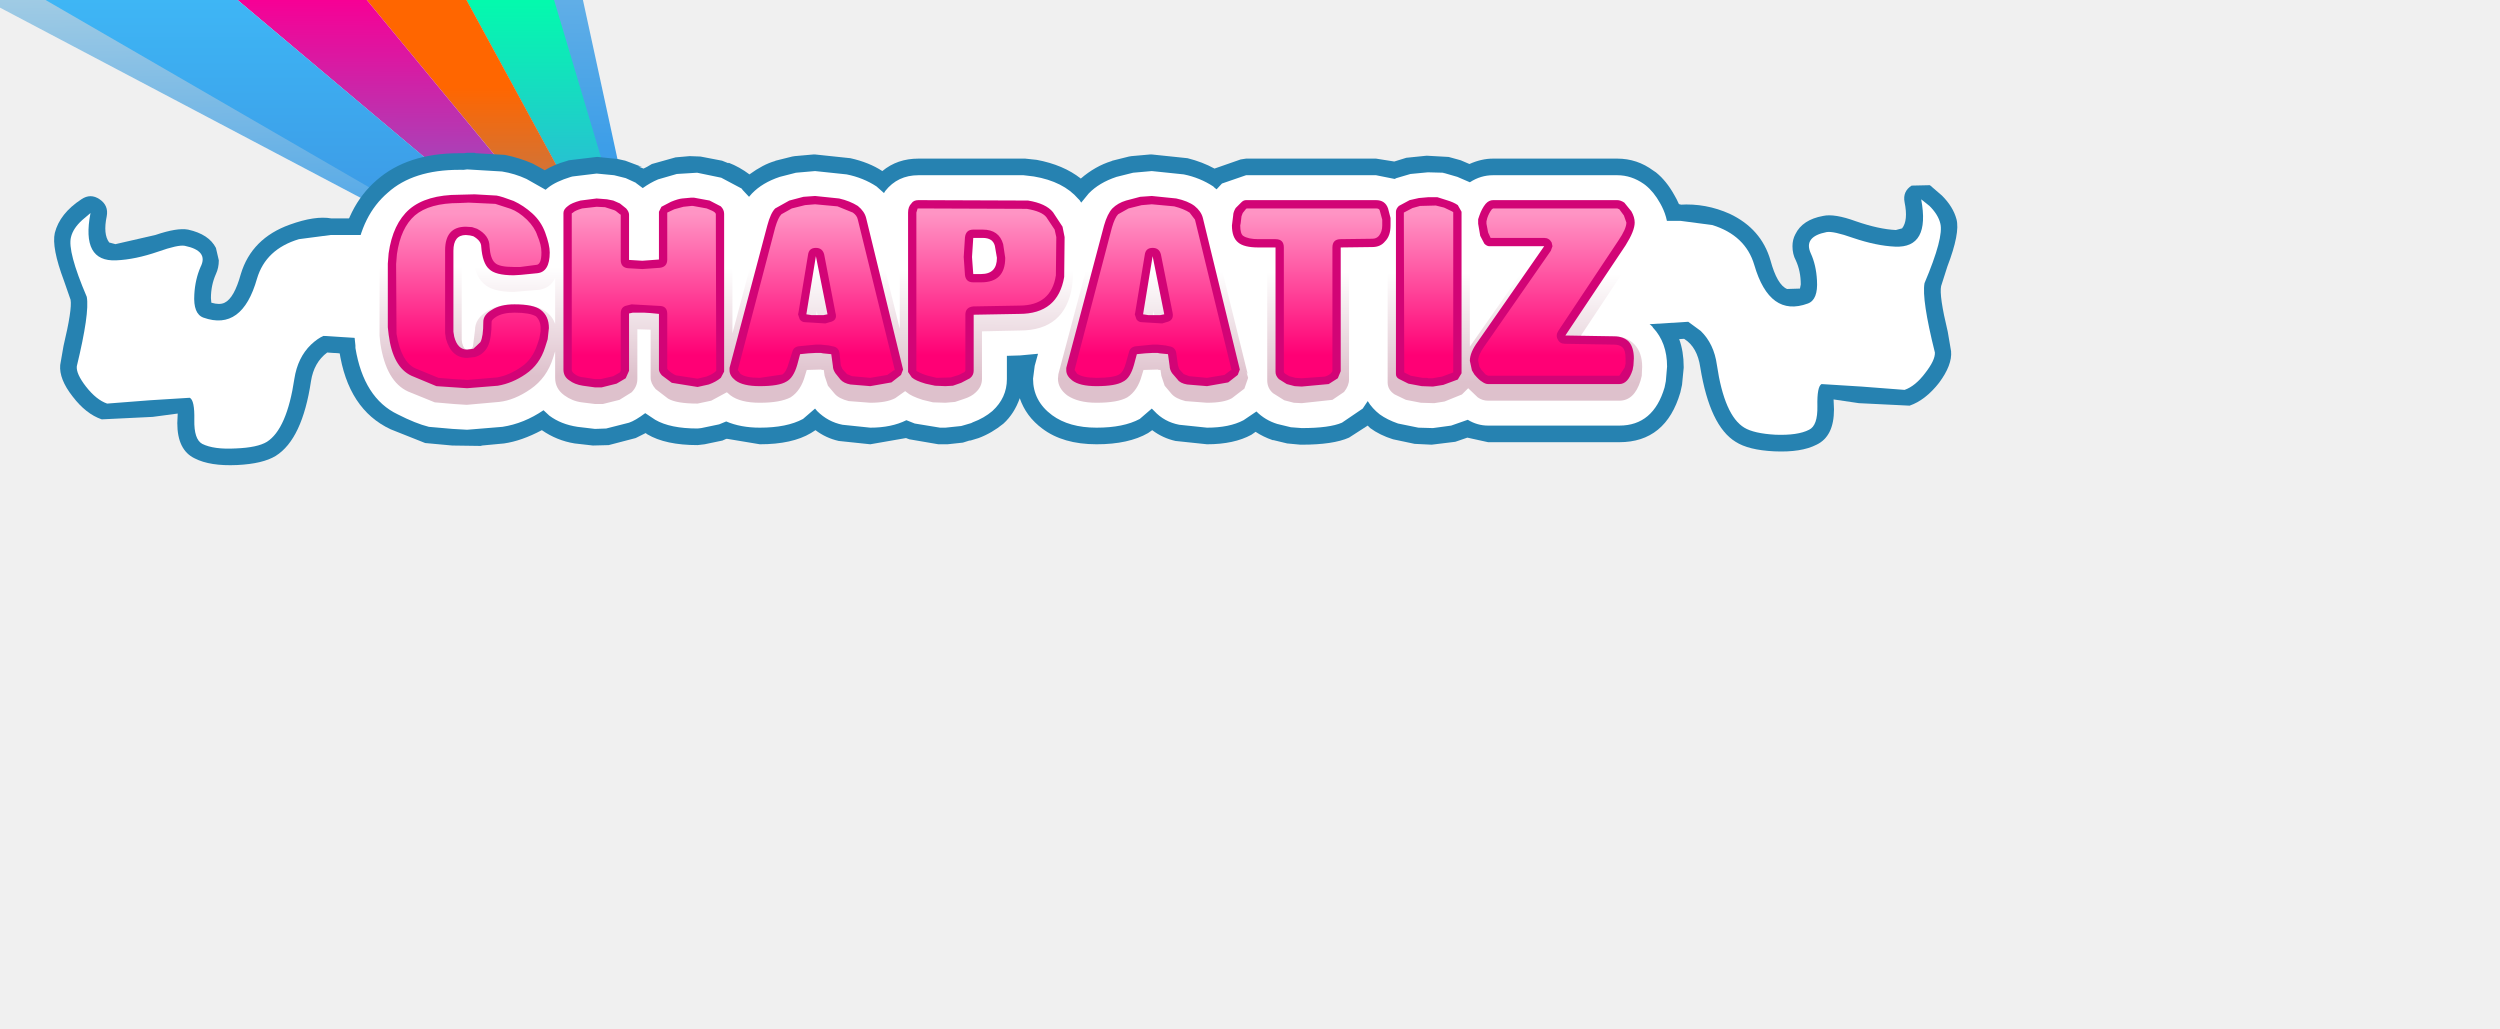
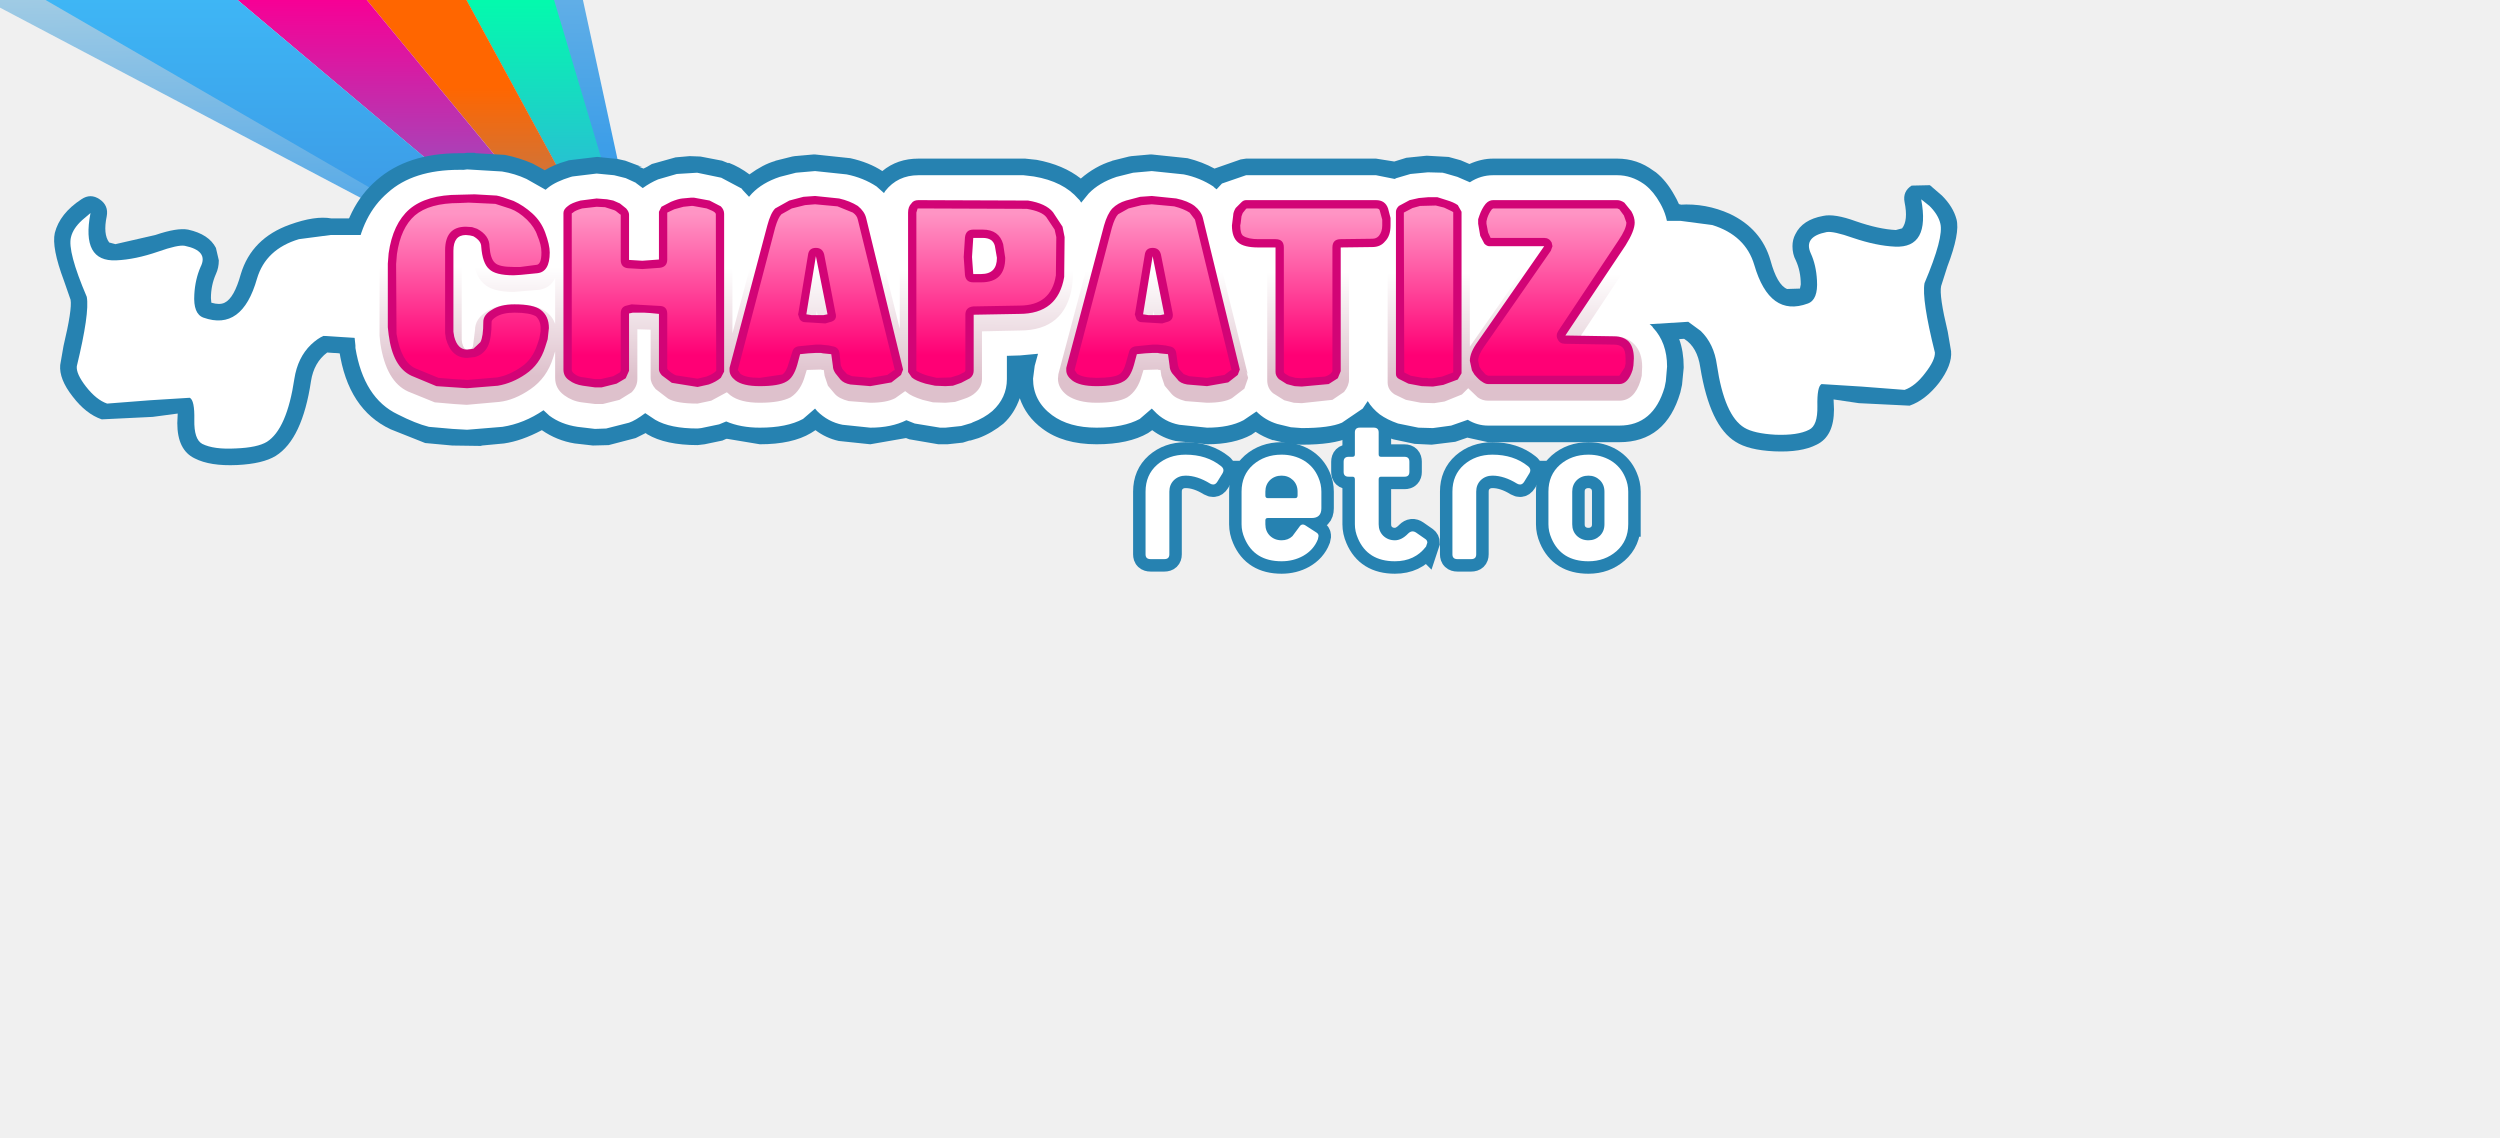
<svg xmlns="http://www.w3.org/2000/svg">
  <g>
    <path d="M56.5 -63.1 L79.5 42.85 19.25 -67.85 56.5 -63.1" fill="url(#gradient18)" fill-rule="evenodd" stroke="none" />
    <path d="M47.9 -63.1 L79.5 42.85 19.25 -67.85 47.9 -63.1" fill="url(#gradient19)" fill-rule="evenodd" stroke="none" />
    <path d="M79.5 42.85 L-9.35 -64.9 19.25 -67.85 79.5 42.85" fill="url(#gradient20)" fill-rule="evenodd" stroke="none" />
    <path d="M-9.35 -64.9 L79.5 42.85 -36.55 -54.85 -9.35 -64.9" fill="url(#gradient21)" fill-rule="evenodd" stroke="none" />
    <path d="M-36.55 -54.85 L79.5 42.85 -65.45 -33.6 -36.55 -54.85" fill="url(#gradient22)" fill-rule="evenodd" stroke="none" />
    <path d="M-36.55 -54.85 L79.5 42.85 -60.15 -38.0 -36.55 -54.85" fill="url(#gradient23)" fill-rule="evenodd" stroke="none" />
    <path d="M87.75 19.6 Q89.05 20.1 90.25 21.0 91.9 19.8 93.3 19.4 L93.4 19.35 95.4 18.85 95.7 18.8 97.95 18.6 98.15 18.6 102.4 19.05 Q104.65 19.55 106.25 20.6 108.05 19.1 110.6 19.1 L123.45 19.1 124.85 19.25 Q128.05 19.85 130.15 21.5 131.9 20.0 133.85 19.4 L133.95 19.35 135.95 18.85 136.25 18.8 138.5 18.6 138.7 18.6 143.0 19.05 Q144.8 19.5 146.25 20.3 L149.4 19.2 150.05 19.1 165.7 19.1 167.9 19.45 169.35 19.0 171.8 18.75 174.45 18.9 175.9 19.3 176.95 19.75 Q178.4 19.1 179.8 19.1 L194.75 19.1 Q197.15 19.1 199.1 20.55 L199.4 20.75 Q200.65 21.75 201.6 23.45 202.85 25.55 202.85 27.8 202.85 30.7 200.75 33.85 L198.8 36.75 200.4 37.95 200.55 38.1 Q202.75 40.5 202.75 44.15 L202.75 44.3 202.55 46.35 202.35 47.25 Q200.6 53.25 195.0 53.25 L179.2 53.25 176.7 52.7 175.25 53.2 172.4 53.55 170.35 53.45 167.75 52.9 Q166.15 52.4 165.0 51.55 L164.7 51.25 162.45 52.7 Q160.55 53.55 156.75 53.55 L156.6 53.55 155.0 53.4 153.35 53.0 153.25 53.0 Q152.1 52.6 151.2 52.0 L150.7 52.35 Q148.6 53.5 145.35 53.5 L141.55 53.1 Q140.0 52.75 138.75 51.8 L138.25 52.15 Q135.9 53.5 132.05 53.5 128.0 53.5 125.5 51.6 123.55 50.15 122.8 47.95 122.15 49.8 120.85 51.0 119.45 52.15 117.85 52.75 L116.7 53.1 116.9 53.0 115.95 53.3 114.1 53.5 113.0 53.5 109.5 52.9 109.1 52.75 104.8 53.5 101.0 53.1 Q99.45 52.75 98.2 51.8 L97.65 52.15 Q95.4 53.5 91.5 53.5 L87.6 52.85 87.45 52.85 87.0 53.05 84.85 53.5 84.0 53.6 Q80.15 53.6 77.95 52.3 L77.75 52.15 76.55 52.75 73.3 53.6 71.4 53.65 69.2 53.4 Q67.05 53.05 65.25 51.8 62.8 53.1 60.7 53.4 L58.05 53.65 57.9 53.7 54.45 53.65 51.2 53.35 47.05 51.7 Q41.9 49.3 40.85 42.2 L40.7 40.4 40.8 31.0 40.85 30.65 Q41.7 24.85 45.35 21.7 49.05 18.45 55.3 18.45 L55.85 18.45 56.25 18.4 57.15 18.4 57.3 18.45 60.8 18.65 Q62.55 19.0 64.15 19.7 L65.6 20.5 Q66.75 19.8 68.2 19.4 L68.5 19.3 71.85 18.9 72.0 18.9 74.4 19.15 75.3 19.35 77.3 20.1 76.85 20.05 77.5 20.3 Q77.85 20.15 78.5 19.75 L81.35 18.95 83.05 18.8 84.35 18.85 86.95 19.35 87.7 19.65 87.75 19.6" fill="#2682b1" fill-rule="evenodd" stroke="none" />
    <path d="M230.2 22.35 L232.4 22.3 233.85 23.55 Q235.2 24.9 235.6 26.4 236.05 28.05 234.5 32.1 L233.75 34.45 Q233.5 35.6 234.55 39.95 L234.95 42.3 Q235.1 43.95 233.5 46.1 231.85 48.2 229.95 48.85 L223.85 48.55 220.8 48.1 220.85 49.3 Q220.85 52.55 218.75 53.55 216.9 54.5 213.65 54.35 210.55 54.2 209.0 53.2 205.9 51.3 204.75 44.25 204.4 41.8 202.8 40.8 L197.75 41.1 Q196.9 41.2 196.25 40.55 195.65 40.05 195.65 39.1 L195.65 26.6 Q195.65 24.6 197.65 24.6 L202.4 24.6 202.3 24.65 Q205.4 24.45 208.3 25.75 212.1 27.55 213.2 31.35 214.0 34.3 215.2 34.8 L216.75 34.75 216.85 34.25 Q216.85 32.65 216.25 31.35 215.85 30.6 215.85 29.65 215.85 28.85 216.2 28.2 217.05 26.45 219.55 26.0 220.9 25.7 223.5 26.65 226.25 27.6 228.3 27.7 L229.05 27.5 Q229.8 26.55 229.35 24.35 229.1 23.05 230.2 22.35" fill="#2682b1" fill-rule="evenodd" stroke="none" />
    <path d="M231.35 24.0 L232.35 24.8 Q233.4 25.85 233.65 26.9 234.1 28.55 231.75 34.1 231.4 36.05 233.0 42.45 233.05 43.35 231.85 44.9 230.65 46.5 229.35 46.95 L224.15 46.55 219.35 46.25 Q218.8 46.55 218.85 48.9 218.9 51.25 217.85 51.75 216.5 52.45 213.8 52.35 211.2 52.2 210.05 51.5 207.65 50.05 206.75 43.95 206.4 41.4 204.8 39.85 L203.3 38.75 197.65 39.1 193.8 38.0 197.65 26.6 202.4 26.6 206.2 27.1 Q210.2 28.35 211.25 31.9 213.1 38.25 217.7 36.55 218.95 36.1 218.8 33.75 218.7 31.9 218.05 30.5 217.15 28.5 219.95 27.95 220.75 27.8 223.15 28.65 225.95 29.6 228.2 29.7 232.45 29.9 231.35 24.0" fill="#ffffff" fill-rule="evenodd" stroke="none" />
    <path d="M44.55 26.3 Q46.55 26.3 46.55 28.3 L46.55 40.8 Q46.55 41.65 45.95 42.25 45.3 42.8 44.45 42.8 L39.4 42.45 Q37.8 43.65 37.45 45.9 36.4 52.9 33.2 54.9 31.65 55.85 28.55 56.0 25.3 56.15 23.45 55.2 21.35 54.2 21.35 50.95 L21.4 49.8 18.4 50.2 12.25 50.5 Q10.35 49.85 8.75 47.75 7.1 45.65 7.25 43.95 L7.65 41.65 Q8.7 37.25 8.5 36.1 L7.7 33.8 Q6.2 29.8 6.6 28.05 7.2 25.7 9.8 24.0 10.9 23.25 12.0 24.0 13.1 24.75 12.85 26.05 12.4 28.2 13.15 29.2 L13.9 29.4 18.7 28.3 Q21.35 27.4 22.65 27.65 25.15 28.2 26.0 29.85 L26.35 31.35 Q26.35 32.25 26.0 33.0 25.4 34.35 25.4 35.9 L25.45 36.45 Q26.45 36.75 27.05 36.45 28.2 35.9 29.0 33.0 30.3 28.7 34.9 27.05 37.95 25.95 39.9 26.3 L44.55 26.3" fill="#2682b1" fill-rule="evenodd" stroke="none" />
    <path d="M37.45 41.5 Q35.85 43.05 35.45 45.6 34.55 51.65 32.15 53.2 31.0 53.9 28.4 54.0 25.75 54.15 24.35 53.45 23.35 52.9 23.4 50.55 23.45 48.2 22.85 47.9 L18.05 48.2 12.9 48.6 Q11.6 48.15 10.35 46.55 9.15 45.0 9.25 44.1 10.8 37.7 10.45 35.75 8.1 30.25 8.55 28.55 8.8 27.5 9.9 26.5 L10.9 25.65 Q9.75 31.55 14.0 31.35 16.3 31.25 19.05 30.3 21.45 29.45 22.25 29.6 25.15 30.2 24.15 32.15 23.5 33.65 23.4 35.45 23.25 37.8 24.5 38.25 29.15 39.9 30.95 33.55 32.0 30.0 36.0 28.8 L39.8 28.3 44.55 28.3 44.55 40.8 38.95 40.45 Q38.25 40.75 37.45 41.5" fill="#ffffff" fill-rule="evenodd" stroke="none" />
    <path d="M199.0 39.35 L199.05 39.45 Q200.75 41.25 200.75 44.15 L200.6 45.9 200.45 46.65 Q199.1 51.25 195.0 51.25 L179.2 51.25 Q177.9 51.25 176.75 50.55 L174.75 51.25 172.55 51.55 170.8 51.5 168.35 51.0 Q167.05 50.55 166.15 49.9 165.25 49.2 164.7 48.3 L164.1 49.2 161.6 50.9 Q160.1 51.55 156.75 51.55 L155.45 51.45 153.8 51.05 Q152.35 50.6 151.3 49.55 L149.75 50.6 Q148.05 51.5 145.35 51.5 L142.0 51.15 Q140.2 50.8 139.0 49.5 L138.7 49.2 137.25 50.45 Q135.3 51.5 132.05 51.5 128.75 51.5 126.7 50.0 124.4 48.3 124.4 45.6 L124.6 44.05 125.0 42.6 122.85 42.8 121.25 42.85 121.25 45.65 Q121.25 47.9 119.5 49.5 118.5 50.35 117.15 50.85 L116.95 50.95 116.1 51.2 115.75 51.3 113.85 51.5 113.2 51.5 110.15 51.0 109.15 50.6 Q107.35 51.5 104.8 51.5 L101.45 51.15 Q99.7 50.8 98.4 49.5 L98.15 49.2 96.7 50.45 Q94.75 51.5 91.5 51.5 89.2 51.5 87.45 50.75 L86.6 51.1 84.45 51.55 84.0 51.6 Q80.7 51.6 78.9 50.55 L77.7 49.75 Q76.5 50.65 75.75 50.9 L73.0 51.6 71.65 51.65 69.55 51.4 Q67.55 51.1 66.15 50.05 L65.45 49.4 Q63.1 51.0 60.5 51.4 L56.25 51.75 54.5 51.65 51.65 51.4 Q50.05 51.0 47.9 49.9 43.8 47.95 42.8 41.9 L42.8 41.6 42.7 40.65 42.7 32.45 42.8 31.15 42.85 30.9 Q43.55 25.9 46.7 23.2 49.75 20.45 55.3 20.45 L55.8 20.45 55.45 20.5 56.25 20.4 60.45 20.65 Q62.0 20.9 63.4 21.55 L65.7 22.85 66.0 22.6 Q66.95 21.85 68.75 21.3 L68.95 21.25 71.85 20.9 73.95 21.1 75.35 21.45 76.55 22.0 76.6 22.05 77.4 22.65 Q78.3 22.0 79.25 21.6 L81.5 20.95 83.95 20.8 86.85 21.4 89.3 22.7 89.45 22.9 90.2 23.7 90.55 23.3 Q91.8 22.0 93.9 21.3 L95.85 20.8 98.15 20.6 101.95 21.0 Q103.95 21.4 105.55 22.45 L106.45 23.25 106.6 23.0 Q108.1 21.1 110.6 21.1 L123.25 21.1 124.5 21.25 Q128.05 21.85 129.85 23.95 L130.0 24.1 130.2 24.4 131.1 23.3 Q132.35 22.0 134.45 21.3 L136.45 20.8 138.7 20.6 142.55 21.0 Q144.5 21.4 146.1 22.45 L146.25 22.6 146.5 22.8 147.15 22.1 150.05 21.1 165.7 21.1 167.95 21.55 168.15 21.45 169.85 20.95 171.95 20.75 173.8 20.8 173.85 20.85 173.95 20.85 175.5 21.3 177.0 21.95 Q178.3 21.1 179.8 21.1 L194.75 21.1 Q196.45 21.1 197.95 22.15 L198.15 22.3 Q199.15 23.1 199.9 24.45 200.85 26.1 200.85 27.8 200.85 30.15 199.05 32.75 L195.8 37.65 Q197.7 38.05 199.0 39.35" fill="#ffffff" fill-rule="evenodd" stroke="none" />
    <path d="M56.1 30.3 Q55.6 30.3 55.6 31.25 L55.6 40.9 55.65 41.3 Q55.85 42.1 56.25 42.1 L56.75 42.0 56.95 41.75 57.2 39.75 Q57.2 38.35 58.7 37.45 60.0 36.65 61.95 36.65 64.55 36.65 65.7 37.5 66.5 38.05 66.85 39.0 L66.85 33.45 Q66.3 34.7 64.9 34.9 L61.85 35.15 Q59.25 35.15 58.25 34.15 57.1 33.15 56.95 30.7 L56.55 30.35 56.4 30.3 56.1 30.3 M118.35 30.65 L118.1 30.65 118.05 32.5 118.1 32.65 118.1 33.0 118.15 33.0 Q119.05 33.0 119.05 32.05 L118.85 30.85 118.35 30.65 M98.35 37.45 L98.3 37.95 98.45 37.95 98.35 37.45 M138.9 37.45 L138.85 37.95 139.0 37.95 138.9 37.45 M135.3 24.2 L137.1 23.75 138.7 23.6 141.85 23.9 Q143.45 24.3 144.45 25.0 145.5 25.85 145.8 27.0 L150.25 45.05 150.1 44.8 150.3 45.5 149.85 46.8 148.35 47.95 Q147.4 48.5 145.35 48.5 L142.75 48.3 Q141.55 48.0 141.05 47.4 L140.25 46.45 139.85 45.25 139.75 44.55 139.55 44.55 139.4 44.5 137.7 44.55 137.5 45.2 Q137.0 47.05 135.75 47.85 134.6 48.5 132.05 48.5 129.8 48.5 128.5 47.6 127.4 46.75 127.4 45.6 L127.45 45.05 132.0 27.9 Q132.45 26.15 133.2 25.4 134.05 24.6 135.3 24.2 M122.95 24.1 L124.0 24.2 Q126.55 24.65 127.6 25.95 L128.85 27.9 Q129.2 28.65 129.2 29.55 L129.2 33.45 129.1 34.5 Q128.25 39.8 122.8 39.8 L118.25 39.9 118.25 45.65 Q118.25 46.55 117.5 47.25 117.0 47.75 116.05 48.05 L115.0 48.4 113.85 48.5 112.35 48.45 111.1 48.15 Q109.7 47.7 109.2 47.25 L109.0 47.1 107.8 47.95 Q106.75 48.5 104.8 48.5 L102.2 48.3 Q101.0 48.0 100.5 47.4 L99.7 46.45 99.3 45.25 99.2 44.55 99.0 44.55 98.85 44.5 97.15 44.55 96.95 45.2 Q96.45 47.05 95.2 47.85 93.95 48.5 91.5 48.5 89.15 48.5 87.95 47.6 L87.55 47.25 87.5 47.25 85.65 48.25 84.0 48.6 Q81.45 48.6 80.45 48.0 L78.95 46.85 Q78.35 46.15 78.35 45.5 L78.35 39.7 76.75 39.65 76.75 45.65 Q76.75 46.55 76.05 47.25 L74.6 48.15 72.6 48.65 71.65 48.65 70.05 48.45 Q68.9 48.3 67.95 47.6 66.85 46.8 66.85 45.5 L66.85 42.3 66.6 43.1 Q65.85 45.5 63.9 46.85 61.95 48.2 60.1 48.4 L56.2 48.75 54.65 48.65 52.35 48.45 49.15 47.15 Q46.5 45.95 45.8 41.35 L45.7 40.4 45.7 32.65 45.8 31.35 Q46.4 27.4 48.65 25.45 50.95 23.45 55.3 23.45 L56.05 23.45 56.25 23.4 59.95 23.6 62.25 24.3 64.8 25.95 Q66.0 27.1 66.6 28.65 L66.85 29.4 66.85 26.65 Q66.85 25.7 67.8 25.0 68.45 24.5 69.65 24.15 L71.85 23.9 73.3 24.0 74.1 24.2 74.25 24.25 75.15 24.65 76.15 25.45 Q76.75 26.15 76.75 26.85 L76.75 31.35 77.35 31.4 78.35 31.3 78.35 26.5 Q78.35 25.8 78.95 25.2 79.5 24.75 80.4 24.35 L81.95 23.9 83.65 23.8 85.8 24.25 Q86.95 24.65 87.45 25.1 88.2 25.8 88.2 26.75 L88.2 40.15 91.45 27.9 Q91.9 26.15 92.65 25.4 93.5 24.6 94.75 24.2 L96.55 23.75 98.15 23.6 101.3 23.9 Q102.95 24.3 103.9 25.0 104.95 25.85 105.25 27.0 L108.35 39.6 108.35 26.6 Q108.35 25.6 108.95 24.9 109.45 24.1 110.6 24.1 L122.95 24.1 M177.35 29.8 Q177.0 29.1 177.0 28.1 L177.0 41.75 177.1 41.6 184.05 31.65 179.35 31.65 Q178.55 31.65 178.0 31.0 L177.35 29.8 M194.75 24.1 Q195.5 24.1 196.25 24.65 L197.3 25.95 Q197.85 26.9 197.85 27.8 197.85 29.2 196.55 31.1 L190.35 40.45 194.35 40.5 Q195.9 40.5 196.85 41.5 197.75 42.5 197.75 44.15 L197.7 45.25 197.55 45.85 Q196.8 48.25 195.0 48.25 L179.2 48.25 Q178.5 48.25 177.95 47.85 L176.8 46.75 176.05 47.5 173.95 48.35 172.7 48.55 171.1 48.5 169.3 48.15 167.95 47.5 Q167.1 46.95 167.1 46.05 L167.1 31.2 Q166.35 31.75 165.3 31.75 L162.45 31.75 162.45 45.7 Q162.45 46.45 161.85 47.2 L160.45 48.15 156.75 48.55 155.8 48.5 154.65 48.2 153.3 47.35 Q152.6 46.75 152.6 45.8 L152.6 31.8 151.55 31.8 Q149.55 31.8 148.5 31.0 147.35 30.15 147.35 28.15 L147.5 26.85 Q147.55 26.1 148.0 25.5 L148.9 24.5 150.05 24.1 165.7 24.1 Q167.1 24.1 167.75 25.1 168.15 24.7 169.35 24.2 L169.5 24.15 170.7 23.85 173.35 23.8 174.55 24.15 Q175.55 24.5 176.2 25.0 177.0 25.7 177.0 26.5 L177.0 27.95 177.05 27.15 177.2 26.65 Q177.6 25.5 178.15 24.85 178.85 24.1 179.8 24.1 L194.75 24.1" fill="url(#gradient0)" fill-rule="evenodd" stroke="none" />
    <path d="M195.6 24.4 L196.45 25.45 Q196.85 26.15 196.85 26.8 196.85 27.8 195.75 29.55 L188.5 40.4 194.35 40.5 Q195.5 40.5 196.15 41.15 196.75 41.85 196.75 43.15 L196.7 44.0 196.6 44.55 Q196.05 46.25 195.0 46.25 L179.2 46.25 Q178.85 46.25 178.45 45.95 178.15 45.8 177.55 45.1 L177.25 44.6 177.0 43.45 Q177.0 42.45 177.95 41.15 L185.95 29.65 179.35 29.65 Q179.05 29.65 178.75 29.35 L178.25 28.4 178.0 26.95 178.0 26.4 178.15 25.95 Q178.45 25.1 178.9 24.55 179.3 24.1 179.8 24.1 L194.75 24.1 Q195.15 24.1 195.6 24.4 M175.55 24.7 L176.0 25.5 176.0 44.95 175.55 45.7 173.8 46.35 172.55 46.55 171.2 46.5 169.6 46.2 168.5 45.65 Q168.1 45.45 168.1 45.05 L168.1 25.5 Q168.1 25.15 168.45 24.8 L169.75 24.1 170.85 23.85 171.95 23.75 173.1 23.75 174.2 24.1 Q175.05 24.35 175.55 24.7 M166.8 29.05 Q166.25 29.75 165.25 29.75 L161.45 29.8 161.45 44.7 161.1 45.55 160.0 46.25 156.75 46.55 155.9 46.5 154.95 46.25 154.0 45.65 Q153.6 45.25 153.6 44.8 L153.6 29.8 151.55 29.8 Q149.8 29.8 149.1 29.2 148.35 28.6 148.35 27.15 L148.5 25.95 Q148.5 25.55 148.8 25.05 L149.5 24.35 Q149.75 24.1 150.05 24.1 L165.7 24.1 Q166.8 24.1 167.15 25.1 L167.45 26.25 167.45 27.15 Q167.45 28.4 166.8 29.05 M141.65 23.9 Q143.05 24.2 143.85 24.8 144.65 25.45 144.85 26.25 L149.3 44.5 149.05 45.15 147.9 46.05 145.35 46.5 142.95 46.3 Q142.1 46.15 141.8 45.7 L141.15 44.95 Q140.85 44.5 140.85 44.1 L140.65 42.65 139.65 42.55 139.4 42.5 138.8 42.5 137.9 42.55 136.9 42.65 136.55 43.95 Q136.1 45.55 135.25 45.95 134.35 46.5 132.05 46.5 130.0 46.5 129.1 45.8 128.4 45.25 128.4 44.6 L128.4 44.3 132.95 27.15 Q133.35 25.75 133.95 25.1 134.6 24.45 135.6 24.15 L137.3 23.7 138.7 23.6 141.65 23.9 M128.2 28.55 L128.15 33.35 Q127.4 37.8 122.75 37.8 L117.25 37.9 117.25 44.65 Q117.25 45.2 116.8 45.55 L115.75 46.1 114.75 46.45 113.85 46.5 112.6 46.45 111.45 46.2 Q110.25 45.85 109.8 45.45 L109.35 44.8 109.35 25.6 Q109.35 24.9 109.75 24.5 110.0 24.1 110.6 24.1 L123.8 24.15 Q125.95 24.5 126.8 25.55 L127.95 27.3 128.2 28.55 M139.7 37.95 L140.2 37.85 138.8 30.85 137.65 37.85 138.3 37.95 139.7 37.95 M98.15 23.6 L101.05 23.9 Q102.35 24.2 103.3 24.8 104.1 25.45 104.3 26.25 L108.75 44.5 108.5 45.15 107.35 46.05 104.8 46.5 102.4 46.3 Q101.6 46.15 101.2 45.7 L100.6 44.95 Q100.3 44.5 100.3 44.1 L100.1 42.65 99.1 42.55 98.85 42.5 98.25 42.5 97.35 42.55 96.35 42.65 96.0 43.95 Q95.55 45.5 94.7 45.95 93.8 46.5 91.5 46.5 89.45 46.5 88.55 45.8 87.85 45.25 87.85 44.6 L87.85 44.3 92.4 27.15 Q92.8 25.65 93.35 25.1 L95.05 24.15 96.75 23.7 98.15 23.6 M83.25 23.8 L83.55 23.8 85.45 24.15 86.8 24.85 Q87.2 25.25 87.2 25.75 L87.2 44.75 86.8 45.5 Q86.2 46.0 85.35 46.3 L84.0 46.6 80.9 46.1 79.7 45.2 Q79.35 44.8 79.35 44.5 L79.35 37.8 78.35 37.7 77.55 37.65 76.2 37.65 75.75 37.75 75.75 44.65 75.35 45.55 74.25 46.2 72.45 46.65 71.65 46.65 70.2 46.45 Q69.2 46.3 68.55 45.8 67.85 45.35 67.85 44.5 L67.85 25.65 Q67.85 25.2 68.4 24.8 68.8 24.45 69.9 24.15 L71.85 23.9 73.1 24.0 73.85 24.15 74.65 24.5 75.4 25.1 Q75.75 25.5 75.75 25.85 L75.75 31.3 77.35 31.4 79.35 31.25 79.35 25.5 79.65 24.9 80.8 24.3 Q81.65 23.95 82.15 23.9 L83.25 23.8 M99.15 37.95 L99.65 37.85 98.25 30.85 97.1 37.85 97.75 37.95 99.15 37.95 M117.05 30.95 L117.1 31.65 117.2 33.0 118.15 33.0 Q120.05 33.0 120.05 31.05 L119.8 29.6 Q119.55 28.65 118.35 28.65 L117.2 28.65 117.05 30.95 M59.8 23.55 Q60.4 23.65 61.85 24.2 63.05 24.75 64.1 25.7 65.15 26.65 65.65 28.0 66.2 29.5 66.2 30.4 66.2 32.75 64.7 32.9 L62.7 33.1 61.85 33.15 Q59.65 33.15 58.9 32.4 58.1 31.7 57.95 29.7 57.95 29.0 57.0 28.45 L56.6 28.35 56.1 28.3 Q54.6 28.3 54.6 30.2 L54.6 39.95 54.7 40.55 Q55.1 42.1 56.25 42.1 L57.0 42.0 57.85 41.2 Q58.2 40.55 58.2 38.75 58.2 37.9 59.25 37.3 60.25 36.65 61.95 36.65 64.25 36.65 65.1 37.3 66.1 38.05 66.1 39.5 L65.95 40.85 65.65 41.8 Q65.0 43.9 63.3 45.05 61.7 46.15 59.95 46.45 L56.25 46.75 52.55 46.5 49.55 45.25 Q47.3 44.2 46.8 40.3 L46.7 39.4 46.7 31.75 46.8 30.5 Q47.3 26.95 49.3 25.2 51.35 23.45 55.3 23.45 L57.15 23.4 59.8 23.55" fill="#d20476" fill-rule="evenodd" stroke="none" />
    <path d="M74.65 25.8 L74.75 25.85 74.75 31.3 Q74.75 32.2 75.6 32.3 L77.35 32.4 79.45 32.25 Q80.35 32.15 80.35 31.25 L80.35 25.6 81.2 25.2 82.3 24.9 83.25 24.8 83.45 24.8 85.1 25.1 Q85.9 25.4 86.1 25.6 L86.2 25.75 86.25 44.65 86.15 44.75 Q85.85 45.05 85.05 45.35 L84.0 45.6 81.4 45.2 Q80.85 44.95 80.45 44.55 L80.35 44.4 80.35 37.8 Q80.35 36.95 79.6 36.85 L76.05 36.65 75.45 36.8 Q74.75 36.95 74.75 37.75 L74.75 44.65 74.65 44.85 73.85 45.3 72.35 45.65 71.65 45.65 70.35 45.45 Q69.6 45.4 69.15 45.0 68.85 44.8 68.85 44.5 L68.85 25.7 69.0 25.6 Q69.25 25.35 70.1 25.1 L71.85 24.9 72.85 24.95 73.95 25.3 74.15 25.4 74.65 25.8 M47.7 31.8 L47.8 30.6 Q48.25 27.45 49.95 25.95 51.7 24.45 55.3 24.45 L56.45 24.4 59.65 24.55 61.5 25.15 Q62.45 25.5 63.45 26.45 64.4 27.4 64.7 28.35 65.2 29.5 65.2 30.4 65.2 31.9 64.55 31.9 L62.65 32.15 61.85 32.15 Q60.1 32.15 59.6 31.65 59.05 31.15 58.95 29.7 58.95 28.35 57.45 27.55 L56.85 27.35 56.1 27.3 Q53.6 27.3 53.6 30.15 L53.6 40.1 53.7 40.8 Q54.35 43.1 56.25 43.1 L57.15 43.0 Q58.2 42.75 58.75 41.7 59.2 40.75 59.2 38.75 59.2 38.5 59.75 38.15 60.55 37.65 61.95 37.65 63.8 37.65 64.55 38.1 65.1 38.65 65.1 39.5 L65.1 39.9 64.95 40.75 64.7 41.5 Q64.1 43.3 62.75 44.2 61.3 45.2 59.85 45.45 L56.3 45.75 54.65 45.65 52.8 45.5 50.0 44.35 Q48.3 43.55 47.75 40.2 L47.7 31.8 M150.05 25.15 L150.15 25.1 165.7 25.1 Q166.1 25.1 166.15 25.35 L166.45 26.45 166.45 27.15 Q166.45 27.9 166.05 28.4 165.75 28.75 165.25 28.75 L161.45 28.8 Q160.45 28.8 160.45 29.8 L160.45 44.7 160.35 44.85 Q160.15 45.15 159.55 45.35 L156.75 45.55 156.0 45.5 155.25 45.3 154.75 45.0 154.65 44.9 154.6 44.8 154.6 29.8 Q154.6 28.8 153.6 28.8 L151.55 28.8 Q150.3 28.8 149.7 28.4 149.35 28.15 149.35 27.15 L149.4 26.9 149.5 26.05 149.65 25.65 150.05 25.15 M139.8 30.65 Q139.6 29.85 138.8 29.85 137.95 29.85 137.85 30.7 L136.7 37.65 136.65 37.85 136.85 38.45 Q137.1 38.8 137.5 38.8 L139.95 38.95 140.45 38.8 Q141.4 38.6 141.2 37.65 L139.8 30.65 M135.9 25.1 L137.5 24.7 137.55 24.7 138.7 24.6 141.4 24.85 Q142.55 25.15 143.25 25.6 L143.9 26.45 148.3 44.55 148.35 44.65 148.25 44.55 147.45 45.15 145.35 45.5 143.2 45.3 142.55 45.05 142.0 44.45 141.85 44.0 141.65 42.55 Q141.55 41.8 140.8 41.7 L140.35 41.6 139.4 41.5 138.8 41.5 136.75 41.7 Q136.1 41.8 135.95 42.4 L135.6 43.65 Q135.3 44.8 134.75 45.1 134.05 45.5 132.05 45.5 130.4 45.5 129.7 45.0 L129.4 44.55 133.9 27.4 Q134.25 26.2 134.65 25.8 L135.9 25.1 M117.2 27.65 Q116.3 27.65 116.2 28.6 L116.05 30.95 116.2 33.1 Q116.3 34.0 117.2 34.0 L118.15 34.0 Q121.05 34.0 121.05 31.05 L120.8 29.4 Q120.3 27.65 118.35 27.65 L117.2 27.65 M110.35 25.6 L110.5 25.1 123.65 25.15 Q125.45 25.45 126.0 26.15 L127.0 27.65 127.2 28.55 127.15 33.15 Q126.6 36.8 122.75 36.8 L117.2 36.9 Q116.25 37.0 116.25 37.9 L116.25 44.65 116.15 44.8 115.45 45.15 114.5 45.45 112.8 45.5 111.75 45.25 Q111.05 45.05 110.4 44.7 L110.35 44.65 110.35 25.6 M99.25 30.65 Q99.05 29.85 98.25 29.85 97.4 29.85 97.3 30.7 L96.15 37.65 96.1 37.85 96.3 38.45 Q96.55 38.8 96.95 38.8 L99.4 38.95 99.9 38.8 Q100.9 38.6 100.6 37.65 L99.25 30.65 M95.35 25.1 L96.95 24.7 98.15 24.6 100.85 24.85 102.7 25.6 Q103.2 25.95 103.3 26.45 L107.75 44.55 107.75 44.65 107.7 44.55 106.85 45.15 104.8 45.5 102.6 45.3 102.0 45.05 101.45 44.45 101.25 44.0 101.1 42.55 Q101.0 41.8 100.25 41.7 L99.8 41.6 98.85 41.5 98.25 41.5 96.15 41.7 Q95.55 41.8 95.4 42.4 L95.0 43.65 Q94.7 44.8 94.2 45.1 L91.5 45.5 Q89.75 45.5 89.15 45.0 L88.85 44.55 93.35 27.4 Q93.7 26.2 94.1 25.8 L95.35 25.1 M179.65 25.2 L179.8 25.1 194.75 25.1 195.0 25.2 195.55 25.95 195.85 26.8 Q195.85 27.55 194.9 28.95 L187.65 39.85 Q187.3 40.4 187.6 40.9 187.85 41.4 188.45 41.4 L194.35 41.5 Q195.05 41.5 195.4 41.85 195.75 42.2 195.75 43.15 L195.75 43.8 195.65 44.25 195.0 45.25 179.2 45.25 178.9 45.1 178.4 44.55 178.15 44.15 178.0 43.45 Q178.0 42.75 178.75 41.7 L186.75 30.2 186.95 29.65 186.85 29.2 Q186.55 28.65 185.95 28.65 L179.5 28.65 179.2 28.0 179.0 26.95 179.0 26.65 179.1 26.25 Q179.3 25.65 179.65 25.2 M171.0 24.8 L172.9 24.75 173.9 25.0 174.85 25.45 175.0 25.55 175.0 44.85 173.65 45.35 172.5 45.55 172.0 45.55 171.85 45.5 171.3 45.5 169.9 45.25 169.1 44.85 169.05 25.6 170.1 25.05 171.0 24.8" fill="url(#gradient1)" fill-rule="evenodd" stroke="none" />
+     <g aria-label="retro" id="text1650" style="font-size:26.667px;line-height:1;letter-spacing:0px;stroke:#2682b1;stroke-width:3;stroke-linecap:square">
+       <path d="m 147.219,56.99 v 0 q 0.286,-0.495 -0.182,-0.859 -1.719,-1.38 -4.271,-1.38 -2.031,0 -3.438,1.224 -1.38,1.224 -1.38,3.229 v 7.552 q 0,0.573 0.599,0.573 h 1.667 q 0.599,0 0.599,-0.573 v -7.552 q 0,-0.833 0.547,-1.38 0.573,-0.547 1.406,-0.547 1.406,0 2.969,0.964 0.182,0.104 0.365,0.104 0.286,0 0.495,-0.339 l 0.625,-1.016 z" style="font-family:chimbozheavy;-inkscape-font-specification:chimbozheavy;fill:#ffffff;paint-order:stroke fill markers" id="path66358" />
+       <path d="m 156.255,59.672 v 0 q 0,0.313 -0.286,0.313 h -3.307 q -0.286,0 -0.286,-0.313 v -0.469 q 0,-0.833 0.547,-1.38 0.573,-0.547 1.406,-0.547 0.807,0 1.38,0.547 0.547,0.547 0.547,1.38 v 0.469 z m 2.865,1.536 v -2.005 q 0,-0.885 -0.365,-1.719 -0.547,-1.302 -1.745,-2.031 -1.198,-0.703 -2.682,-0.703 -2.031,0 -3.438,1.224 -1.38,1.224 -1.38,3.229 v 3.932 q 0,0.859 0.365,1.693 1.172,2.76 4.453,2.76 1.432,0 2.604,-0.651 1.276,-0.729 1.771,-2.005 l 0.078,-0.391 q 0,-0.26 -0.26,-0.417 l -1.25,-0.807 q -0.495,-0.365 -0.807,0.13 l -0.833,1.12 q -0.521,0.495 -1.302,0.495 -0.833,0 -1.406,-0.547 -0.547,-0.547 -0.547,-1.38 v -0.469 q 0,-0.286 0.286,-0.286 h 5.286 q 1.172,0 1.172,-1.172 z" style="font-family:chimbozheavy;-inkscape-font-specification:chimbozheavy;fill:#ffffff;paint-order:stroke fill markers" id="path66360" />
+       <path d="m 171.724,65.818 v 0 l 0.156,-0.469 q 0,-0.26 -0.208,-0.417 l -1.12,-0.781 q -0.521,-0.365 -0.99,0.104 -0.781,0.807 -1.589,0.807 -0.833,0 -1.406,-0.547 -0.547,-0.547 -0.547,-1.38 v -5.417 q 0,-0.313 0.286,-0.313 h 2.839 q 0.573,0 0.573,-0.573 v -1.224 q 0,-0.599 -0.573,-0.599 h -2.839 q -0.286,0 -0.286,-0.286 v -2.656 q 0,-0.573 -0.599,-0.573 h -1.667 q -0.599,0 -0.599,0.573 v 2.656 q 0,0.286 -0.286,0.286 h -0.469 q -0.599,0 -0.599,0.599 v 1.224 q 0,0.573 0.599,0.573 h 0.469 q 0.286,0 0.286,0.313 v 5.417 q 0,0.859 0.365,1.693 1.172,2.76 4.453,2.76 2.396,0 3.75,-1.771 z" style="font-family:chimbozheavy;-inkscape-font-specification:chimbozheavy;fill:#ffffff;paint-order:stroke fill markers" id="path66362" />
+       <path d="m 184.172,56.99 v 0 q 0.286,-0.495 -0.182,-0.859 -1.719,-1.38 -4.271,-1.38 -2.031,0 -3.438,1.224 -1.38,1.224 -1.38,3.229 v 7.552 q 0,0.573 0.599,0.573 h 1.667 q 0.599,0 0.599,-0.573 v -7.552 q 0,-0.833 0.547,-1.38 0.573,-0.547 1.406,-0.547 1.406,0 2.969,0.964 0.182,0.104 0.365,0.104 0.286,0 0.495,-0.339 l 0.625,-1.016 z" style="font-family:chimbozheavy;-inkscape-font-specification:chimbozheavy;fill:#ffffff;paint-order:stroke fill markers" id="path66364" />
+       <path d="m 193.208,63.136 v 0 q 0,0.833 -0.547,1.38 -0.573,0.547 -1.38,0.547 -0.833,0 -1.406,-0.547 -0.547,-0.547 -0.547,-1.38 v -3.932 q 0,-0.833 0.547,-1.38 0.573,-0.547 1.406,-0.547 0.807,0 1.38,0.547 0.547,0.547 0.547,1.38 v 3.932 z m 2.865,0 v -3.932 q 0,-0.885 -0.365,-1.719 -0.547,-1.302 -1.745,-2.031 -1.198,-0.703 -2.682,-0.703 -2.031,0 -3.438,1.224 -1.38,1.224 -1.38,3.229 v 3.932 q 0,0.859 0.365,1.693 1.172,2.76 4.453,2.76 1.979,0 3.385,-1.224 1.406,-1.25 1.406,-3.229 z" style="font-family:chimbozheavy;-inkscape-font-specification:chimbozheavy;fill:#ffffff;paint-order:stroke fill markers" id="path66366" />
+     </g>
  </g>
  <defs>
    <linearGradient gradientTransform="matrix(0.0, -0.008, 0.0152, 1.0E-4, 138.55, 39.2)" gradientUnits="userSpaceOnUse" id="gradient0" spreadMethod="pad" x1="-819.2" x2="819.2">
      <stop offset="0.0" stop-color="#dec1cc" />
      <stop offset="1.0" stop-color="#ffffff" />
    </linearGradient>
    <linearGradient gradientTransform="matrix(0.0, -0.0104, 0.0125, 0.0, 162.85, 34.25)" gradientUnits="userSpaceOnUse" id="gradient1" spreadMethod="pad" x1="-819.2" x2="819.2">
      <stop offset="0.0" stop-color="#ff0075" />
      <stop offset="1.0" stop-color="#ff94c4" />
    </linearGradient>
    <linearGradient gradientTransform="matrix(0.0, 0.0368, -0.0676, 0.0, 49.35, -12.5)" gradientUnits="userSpaceOnUse" id="gradient18" spreadMethod="pad" x1="-819.2" x2="819.2">
      <stop offset="0.0" stop-color="#b6d5e3" />
      <stop offset="1.0" stop-color="#3d9ee8" />
    </linearGradient>
    <linearGradient gradientTransform="matrix(0.0, 0.0208, -0.0676, 0.0, 52.15, 15.5)" gradientUnits="userSpaceOnUse" id="gradient19" spreadMethod="pad" x1="-819.2" x2="819.2">
      <stop offset="0.0" stop-color="#00ffaa" />
      <stop offset="1.0" stop-color="#3d9ee8" />
    </linearGradient>
    <linearGradient gradientTransform="matrix(0.0, 0.0269, -0.0676, 0.0, 45.95, 32.55)" gradientUnits="userSpaceOnUse" id="gradient20" spreadMethod="pad" x1="-819.2" x2="819.2">
      <stop offset="0.0" stop-color="#ff6600" />
      <stop offset="1.0" stop-color="#3d9ee8" />
    </linearGradient>
    <linearGradient gradientTransform="matrix(0.0, 0.0281, -0.0658, -1.0E-4, 23.65, 23.0)" gradientUnits="userSpaceOnUse" id="gradient21" spreadMethod="pad" x1="-819.2" x2="819.2">
      <stop offset="0.0" stop-color="#f70095" />
      <stop offset="1.0" stop-color="#3d9ee8" />
    </linearGradient>
    <linearGradient gradientTransform="matrix(4.0E-4, 0.0258, -0.0596, 9.0E-4, 6.75, 13.2)" gradientUnits="userSpaceOnUse" id="gradient22" spreadMethod="pad" x1="-819.2" x2="819.2">
      <stop offset="0.0" stop-color="#b6d5e3" />
      <stop offset="1.0" stop-color="#3d9ee8" />
    </linearGradient>
    <linearGradient gradientTransform="matrix(0.0, 0.021, -0.0596, 0.0, 4.3, 4.4)" gradientUnits="userSpaceOnUse" id="gradient23" spreadMethod="pad" x1="-819.2" x2="819.2">
      <stop offset="0.0" stop-color="#3ec4fd" />
      <stop offset="1.0" stop-color="#3d9ee8" />
    </linearGradient>
  </defs>
</svg>
